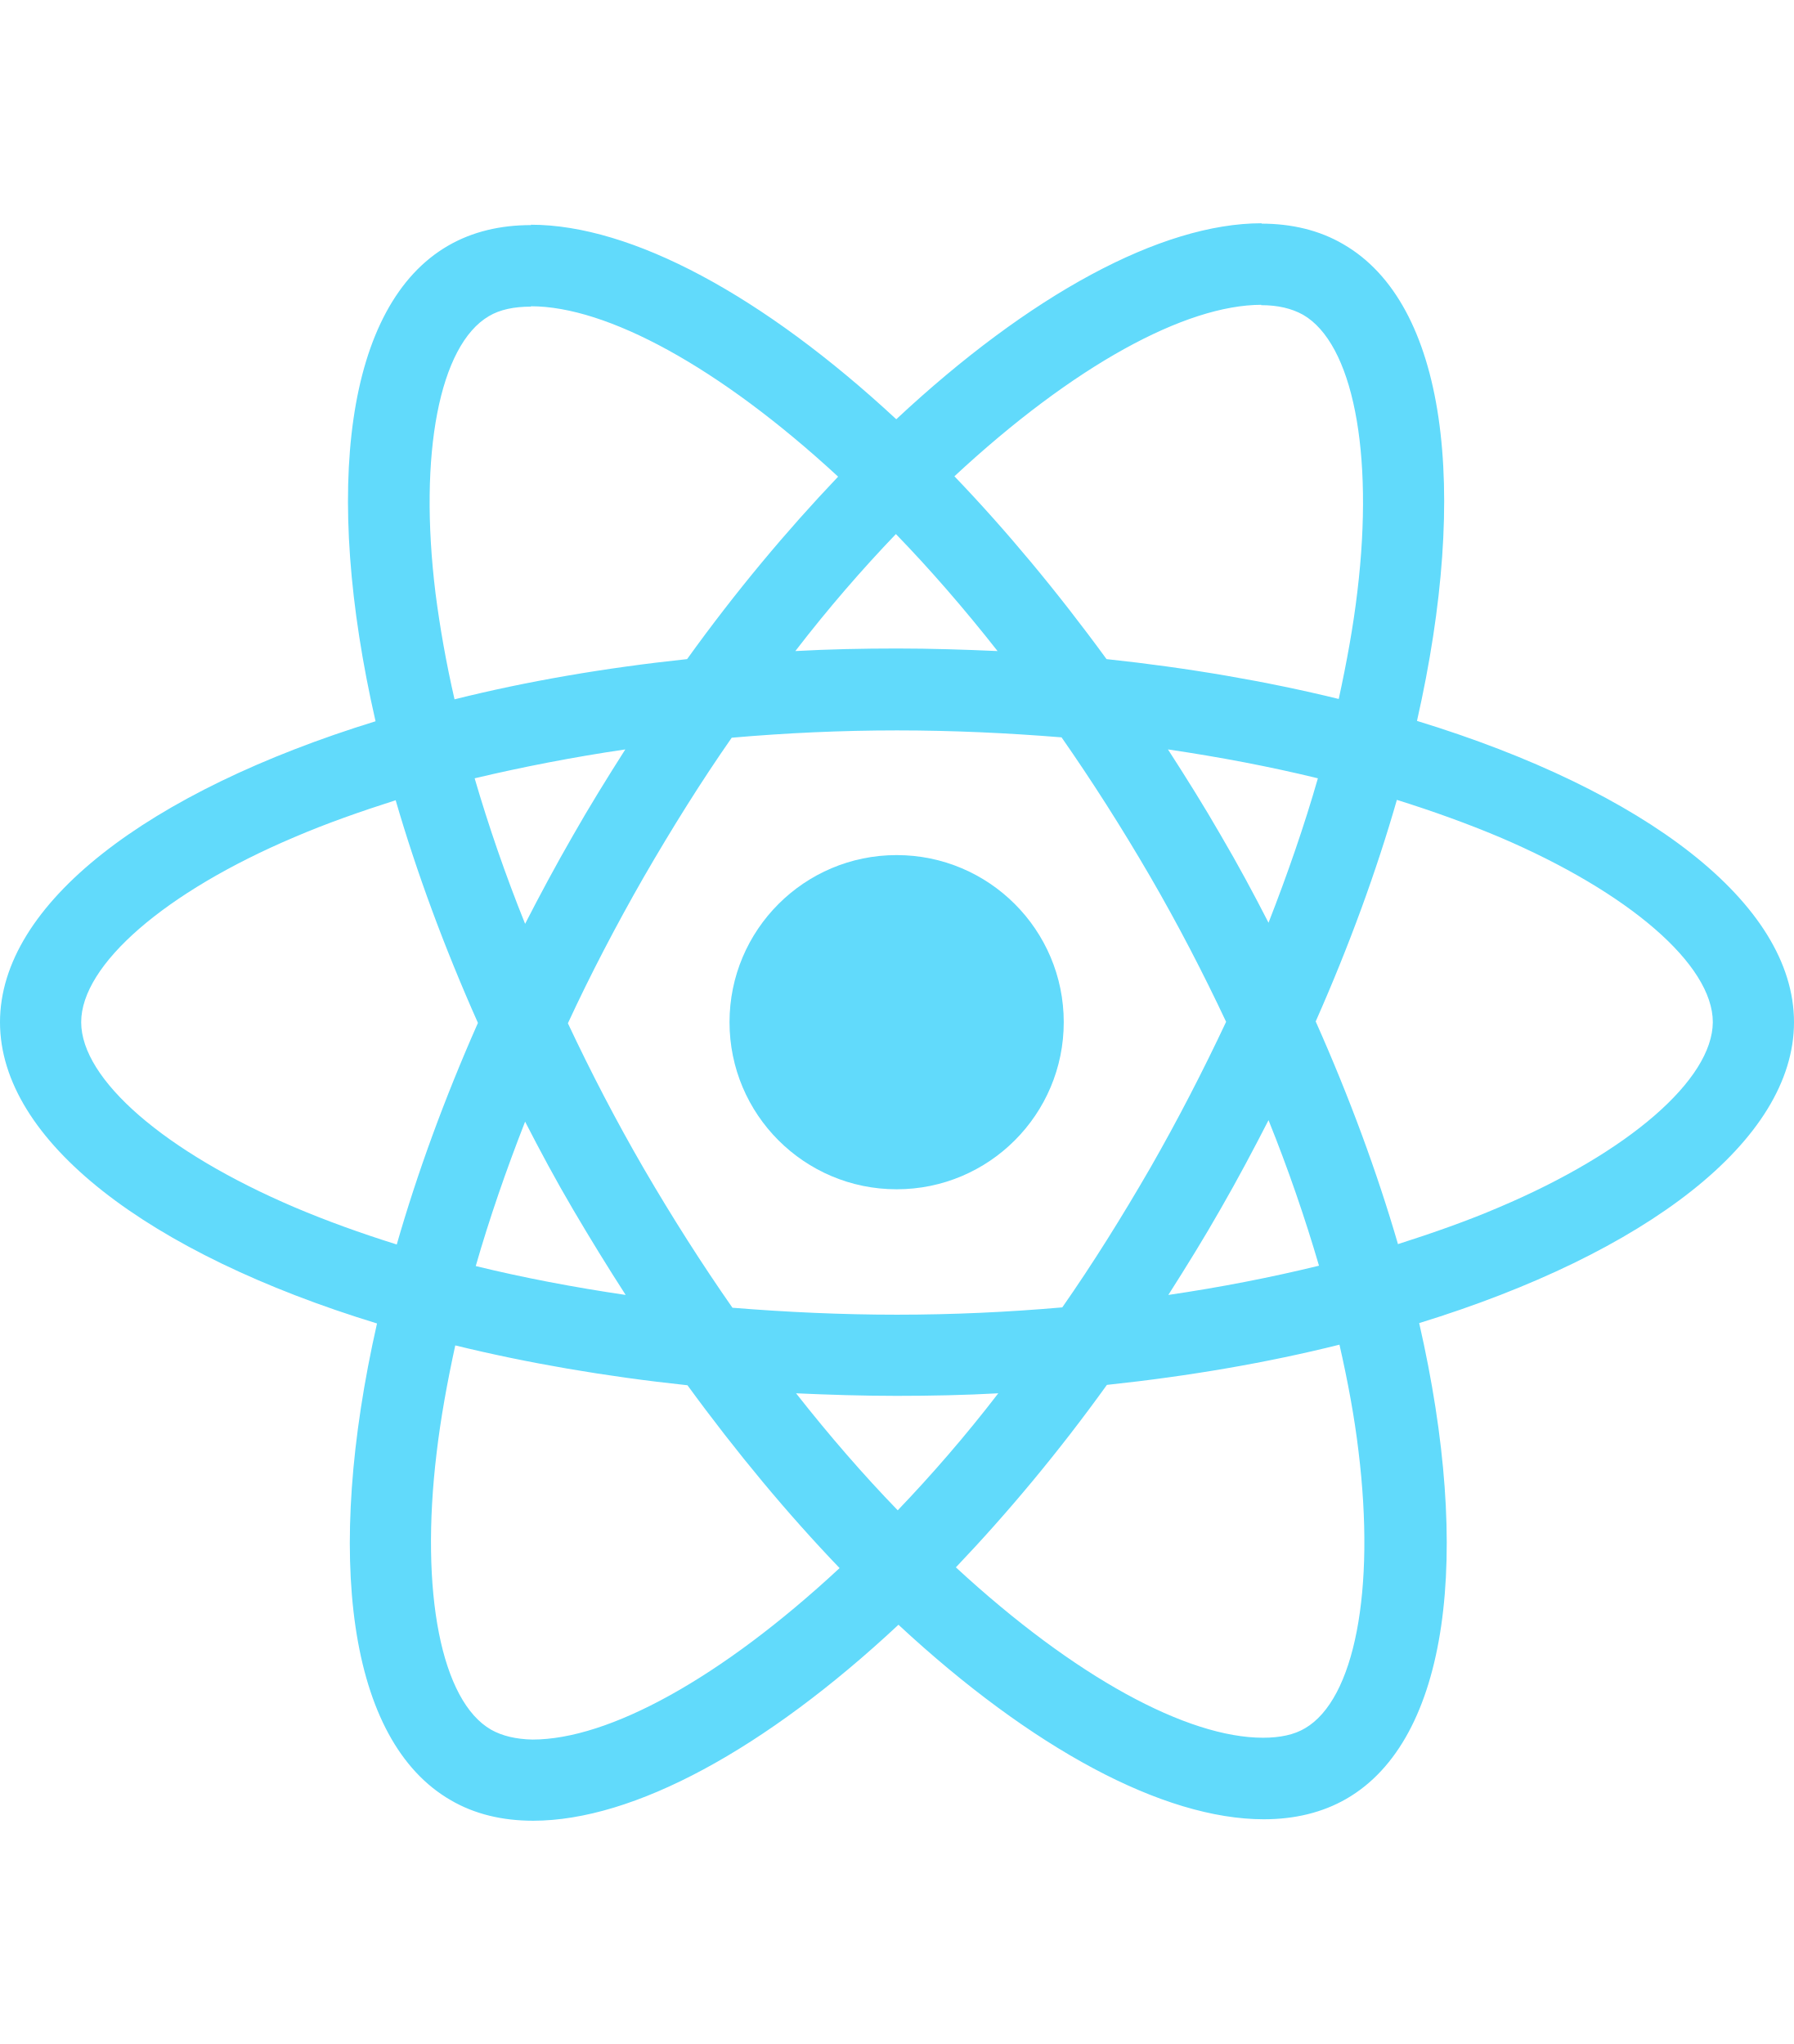
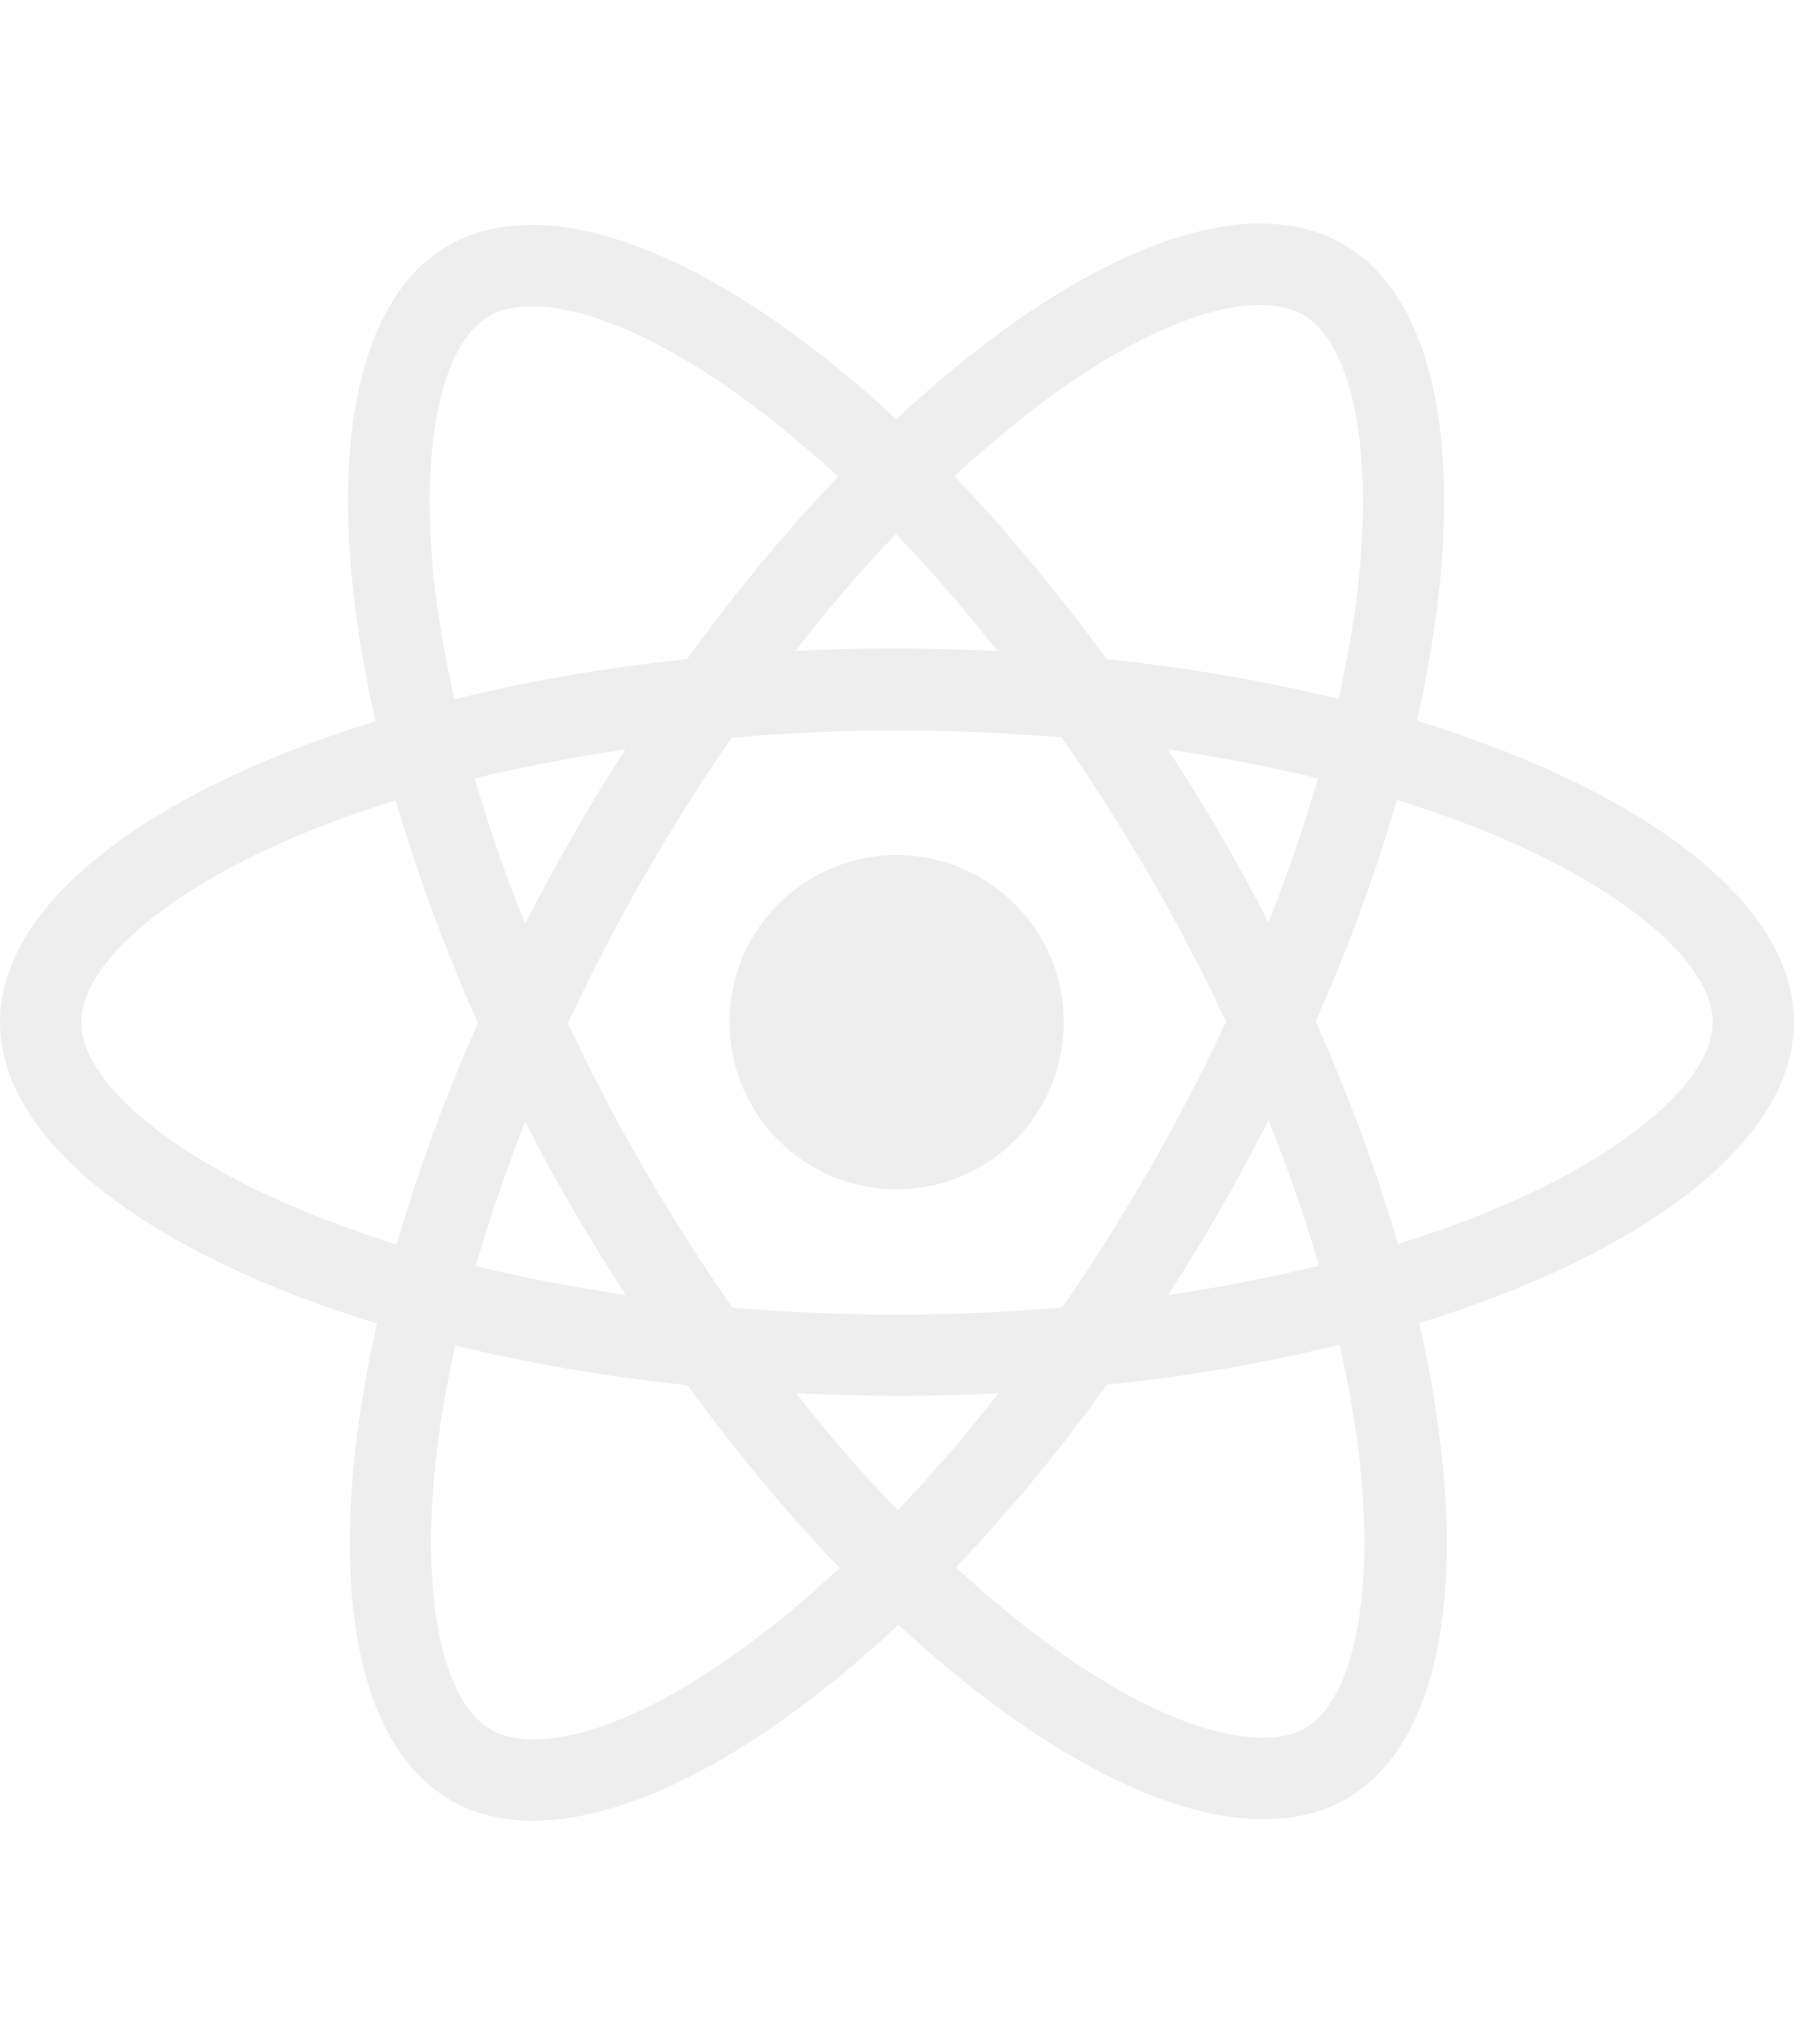
<svg xmlns="http://www.w3.org/2000/svg" height="2500" viewBox="175.7 78 490.6 436.9" width="2194">
-   <g fill="#61dafb">
+   <g fill="#eeeeee">
    <path d="m666.3 296.5c0-32.5-40.7-63.3-103.1-82.4 14.4-63.6 8-114.2-20.2-130.4-6.5-3.8-14.1-5.6-22.4-5.6v22.3c4.6 0 8.3.9 11.4 2.6 13.6 7.8 19.5 37.5 14.9 75.7-1.1 9.4-2.9 19.3-5.1 29.4-19.6-4.8-41-8.5-63.5-10.9-13.5-18.5-27.5-35.3-41.6-50 32.6-30.3 63.2-46.9 84-46.9v-22.3c-27.5 0-63.5 19.6-99.9 53.6-36.4-33.8-72.4-53.2-99.9-53.2v22.3c20.7 0 51.4 16.5 84 46.6-14 14.7-28 31.4-41.3 49.9-22.6 2.4-44 6.1-63.6 11-2.3-10-4-19.7-5.2-29-4.7-38.2 1.1-67.9 14.6-75.8 3-1.8 6.9-2.6 11.5-2.6v-22.3c-8.4 0-16 1.8-22.6 5.6-28.1 16.2-34.4 66.7-19.9 130.1-62.2 19.2-102.7 49.9-102.7 82.3 0 32.5 40.7 63.3 103.1 82.4-14.4 63.6-8 114.2 20.2 130.4 6.5 3.8 14.1 5.6 22.5 5.6 27.5 0 63.5-19.6 99.9-53.6 36.4 33.8 72.4 53.2 99.9 53.2 8.4 0 16-1.8 22.6-5.6 28.1-16.2 34.4-66.7 19.9-130.1 62-19.1 102.5-49.9 102.5-82.3zm-130.2-66.7c-3.7 12.9-8.3 26.2-13.5 39.5-4.1-8-8.4-16-13.1-24-4.6-8-9.5-15.8-14.4-23.4 14.2 2.1 27.9 4.7 41 7.9zm-45.8 106.5c-7.8 13.5-15.8 26.3-24.1 38.2-14.9 1.3-30 2-45.2 2-15.1 0-30.2-.7-45-1.9-8.3-11.9-16.4-24.6-24.2-38-7.6-13.1-14.5-26.4-20.8-39.8 6.2-13.4 13.2-26.8 20.7-39.9 7.8-13.5 15.8-26.3 24.1-38.2 14.9-1.3 30-2 45.2-2 15.1 0 30.2.7 45 1.9 8.3 11.9 16.4 24.6 24.2 38 7.6 13.1 14.5 26.4 20.8 39.8-6.3 13.4-13.2 26.8-20.7 39.9zm32.3-13c5.4 13.4 10 26.8 13.8 39.8-13.1 3.2-26.9 5.9-41.2 8 4.9-7.7 9.8-15.6 14.4-23.7 4.6-8 8.9-16.1 13-24.1zm-101.4 106.7c-9.3-9.6-18.6-20.3-27.8-32 9 .4 18.2.7 27.5.7 9.4 0 18.7-.2 27.8-.7-9 11.7-18.3 22.4-27.5 32zm-74.4-58.9c-14.2-2.1-27.9-4.7-41-7.9 3.7-12.9 8.3-26.2 13.5-39.5 4.1 8 8.4 16 13.1 24s9.5 15.8 14.4 23.4zm73.9-208.1c9.3 9.6 18.6 20.3 27.8 32-9-.4-18.2-.7-27.5-.7-9.4 0-18.7.2-27.8.7 9-11.7 18.3-22.4 27.5-32zm-74 58.9c-4.9 7.7-9.8 15.6-14.4 23.7-4.6 8-8.9 16-13 24-5.4-13.4-10-26.8-13.8-39.8 13.1-3.1 26.9-5.8 41.2-7.9zm-90.5 125.2c-35.4-15.1-58.3-34.9-58.3-50.6s22.9-35.6 58.3-50.6c8.6-3.7 18-7 27.7-10.1 5.7 19.6 13.2 40 22.5 60.9-9.2 20.8-16.6 41.1-22.2 60.6-9.9-3.1-19.3-6.5-28-10.2zm53.8 142.9c-13.6-7.8-19.5-37.5-14.9-75.7 1.1-9.4 2.9-19.3 5.1-29.4 19.6 4.8 41 8.5 63.5 10.9 13.5 18.5 27.5 35.3 41.6 50-32.6 30.3-63.2 46.9-84 46.9-4.5-.1-8.3-1-11.3-2.7zm237.2-76.2c4.7 38.2-1.1 67.9-14.6 75.8-3 1.8-6.9 2.6-11.5 2.6-20.7 0-51.4-16.5-84-46.6 14-14.7 28-31.4 41.3-49.9 22.6-2.4 44-6.1 63.6-11 2.3 10.1 4.1 19.8 5.2 29.1zm38.5-66.7c-8.6 3.7-18 7-27.7 10.1-5.7-19.6-13.2-40-22.5-60.9 9.2-20.8 16.6-41.1 22.2-60.6 9.9 3.1 19.3 6.5 28.1 10.2 35.4 15.1 58.3 34.9 58.3 50.6-.1 15.7-23 35.6-58.4 50.6z" />
    <circle cx="420.9" cy="296.5" r="45.7" />
  </g>
</svg>
